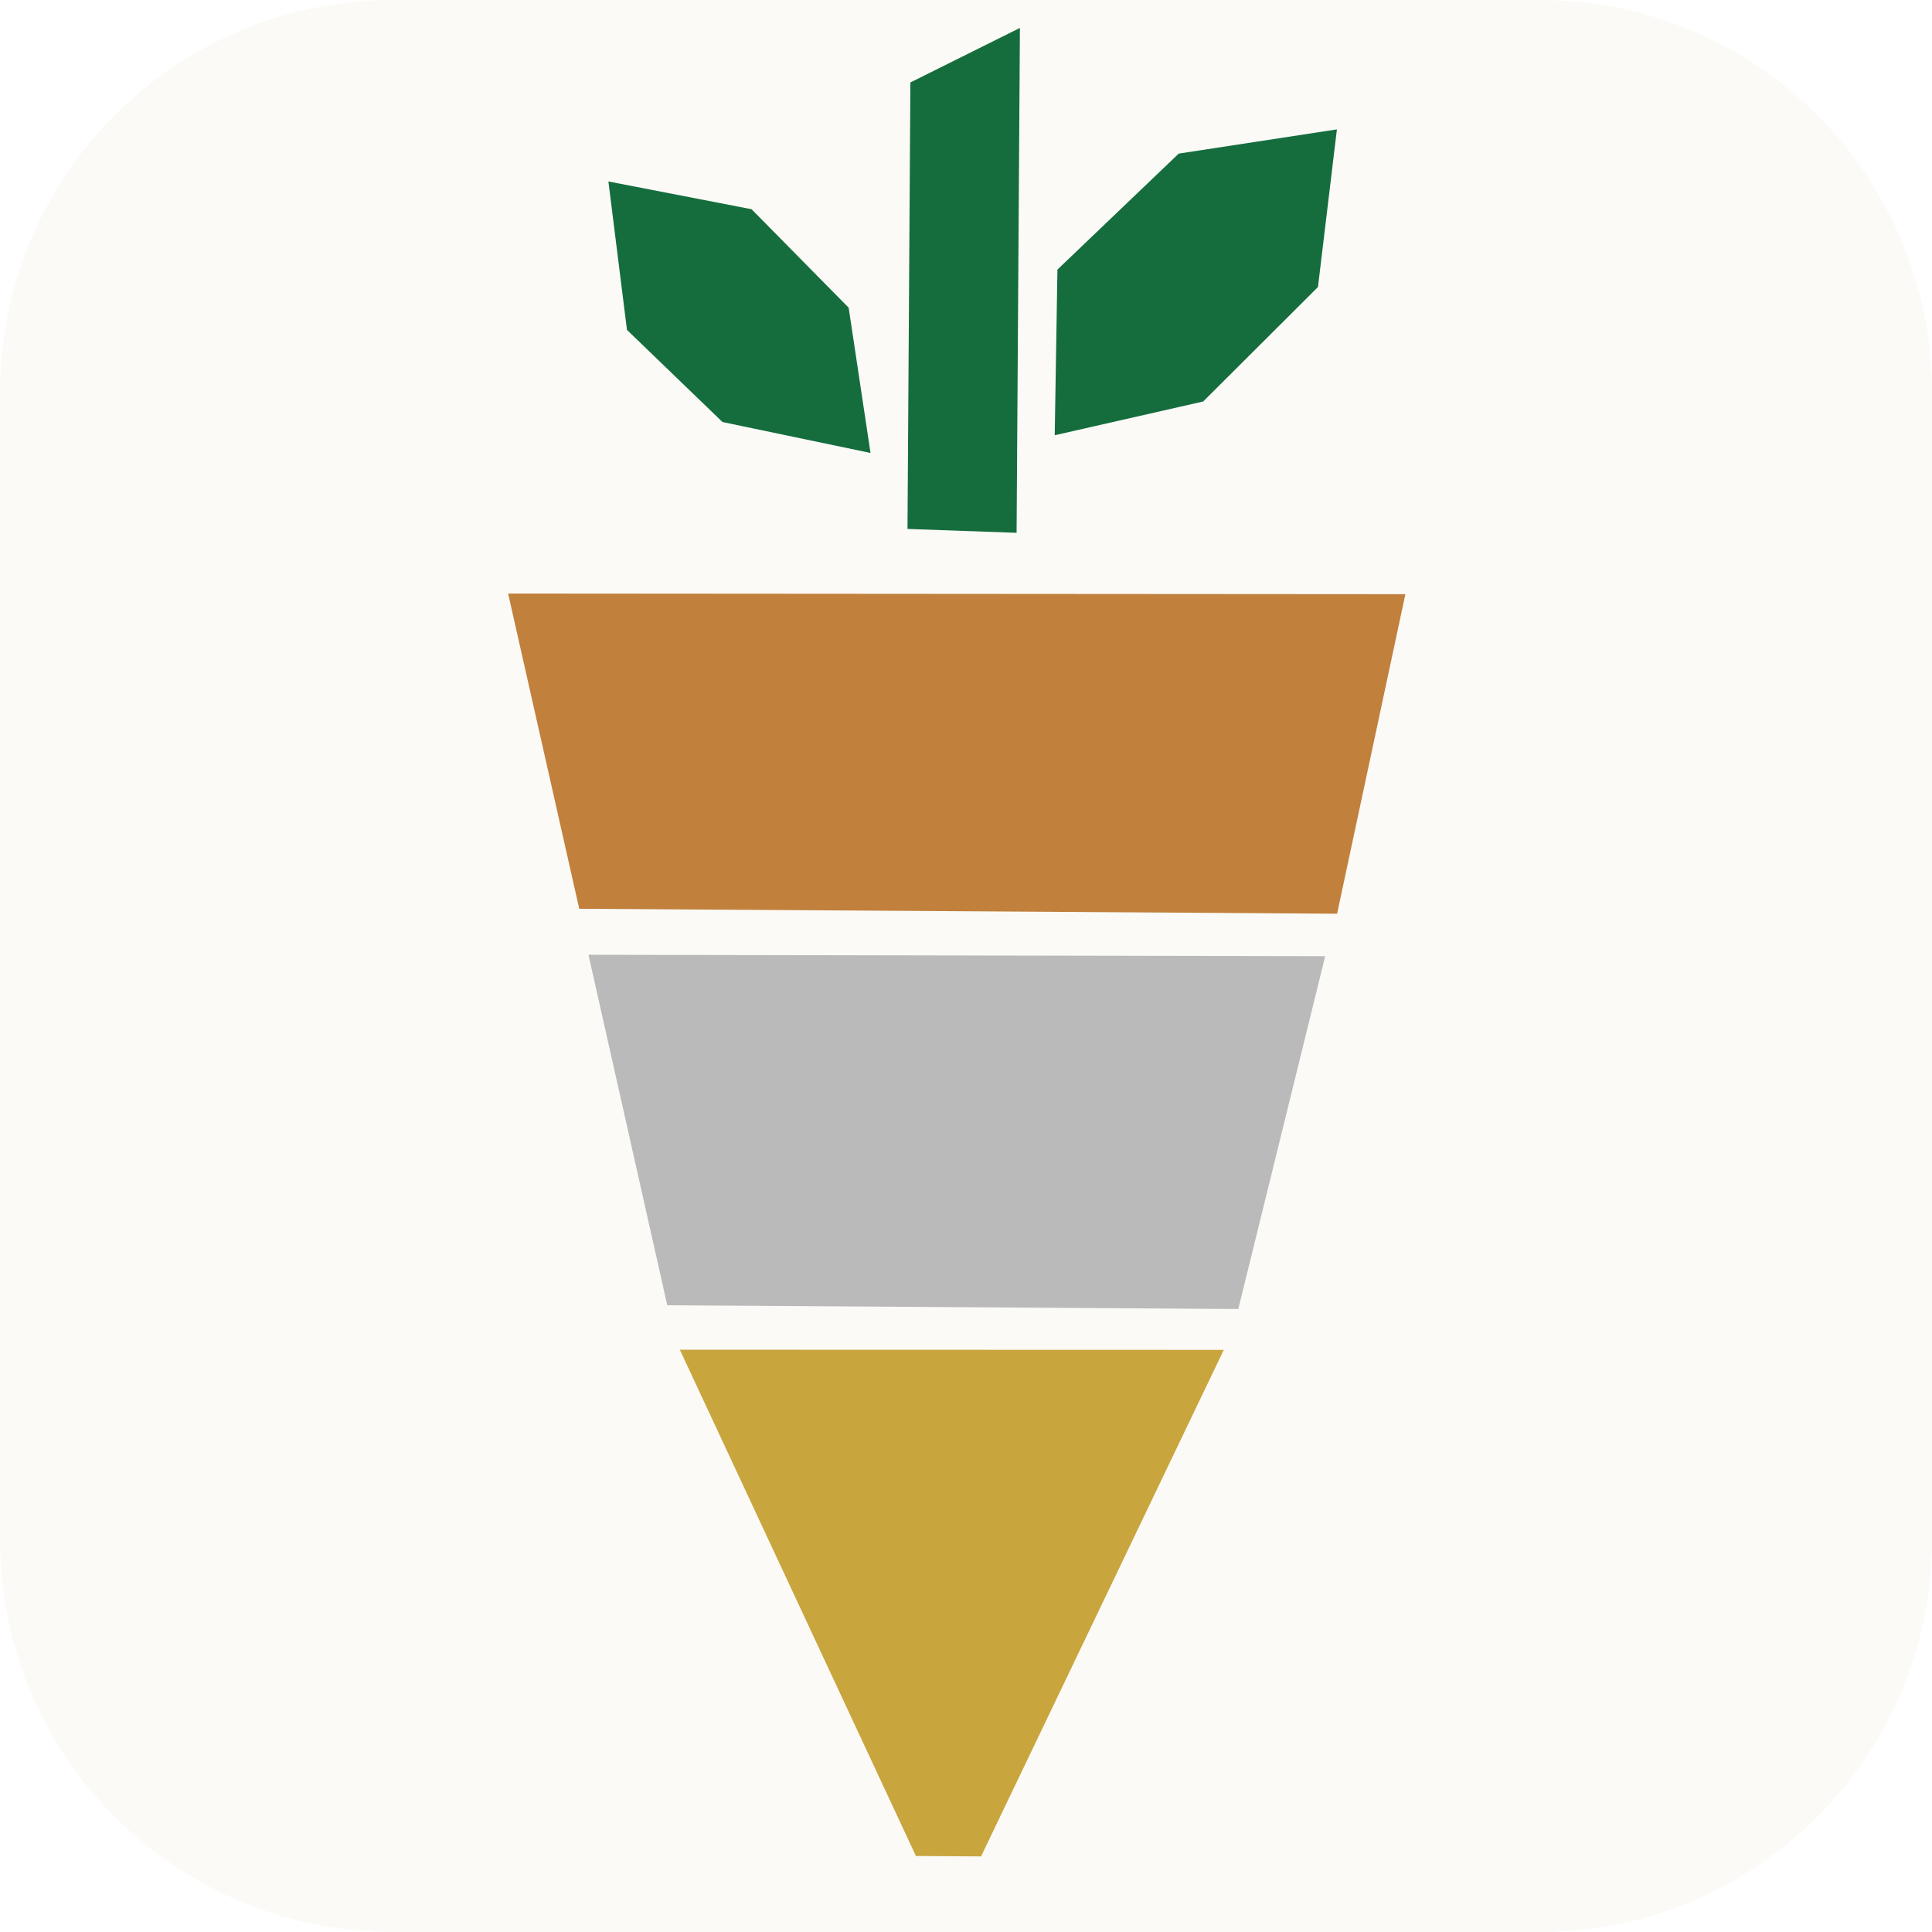
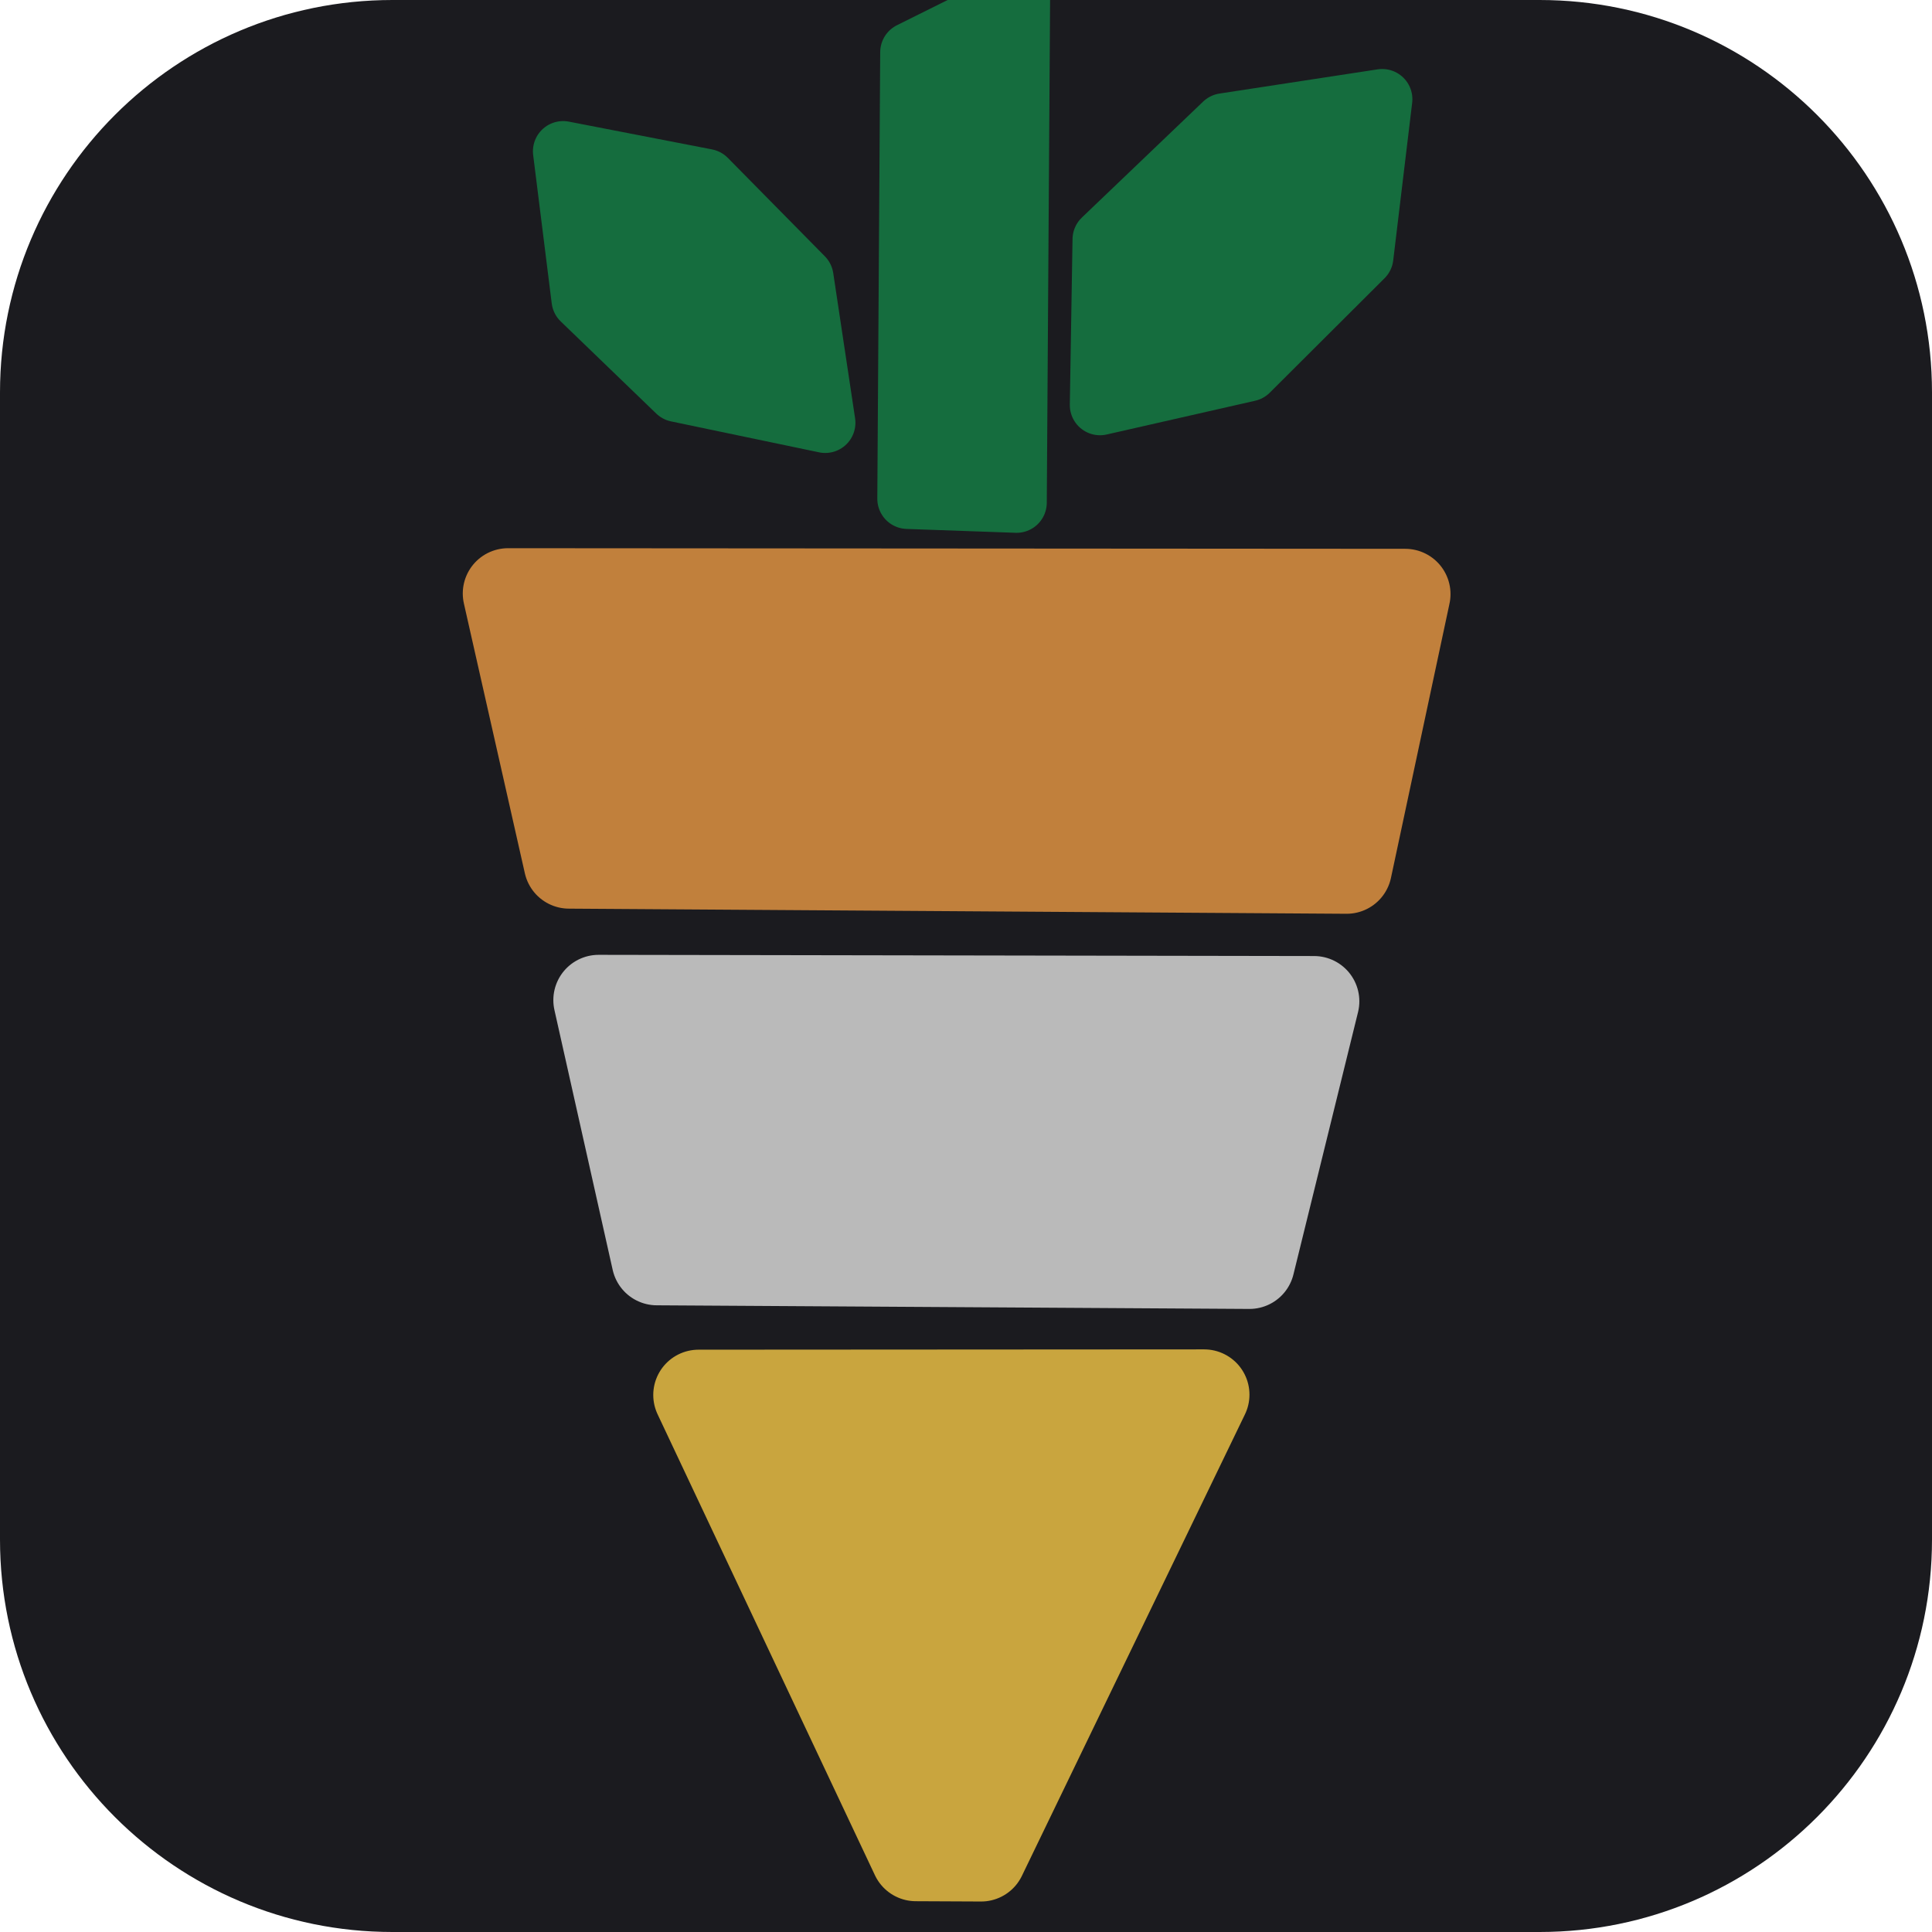
<svg xmlns="http://www.w3.org/2000/svg" width="180" height="180" viewBox="0 0 64 64">
-   <rect width="64" height="64" rx="13" fill="#fbfaf6" />
-   <path fill="#c1803c" d="m 16.832,19.662 2.356,10.442 25.105,0.164 2.262,-10.585 z" />
-   <path fill="#bababa" d="m 19.494,31.628 2.61,11.611 18.916,0.124 2.879,-11.688 z" />
-   <path fill="#c9a53e" d="m 22.52,44.711 7.821,16.771 2.158,0.014 8.041,-16.78 z" />
-   <path fill="#156d3e" d="M 30.062,17.522 30.158,2.731 33.786,0.925 33.676,17.65 Z" />
-   <path fill="#156d3e" d="m 28.837,15.005 -4.904,-1.025 -3.164,-3.052 -0.615,-4.917 4.743,0.92 3.216,3.262 z" />
-   <path fill="#156d3e" d="m 34.939,14.418 0.09,-5.488 4.018,-3.842 5.24,-0.802 -0.628,5.223 -3.802,3.791 z" />
+   <rect width="64" height="64" rx="13" fill="#1b1b1f" />
+   <g stroke-linejoin="round" stroke-width="3">
+     <path fill="#c1803c" stroke="#c1803c" d="M 16.83,19.66 18.85,28.60 44.61,28.77 46.55,19.68 Z" />
+     <path fill="#bababa" stroke="#bababa" d="M 19.83,33.13 21.76,41.74 41.39,41.86 43.53,33.17 Z" />
+     <path fill="#c9a53e" stroke="#c9a53e" d="M 23.14,46.21 30.34,61.48 32.50,61.49 39.89,46.20 Z" />
+   </g>
+   <g stroke-linejoin="round" stroke-width="2" transform="translate(0,-1)">
+     <path fill="#156d3e" stroke="#156d3e" d="M 30.062,17.522 30.158,2.731 33.786,0.925 33.676,17.65 Z" />
+     <path fill="#156d3e" stroke="#156d3e" transform="translate(-1.5,0)" d="m 28.837,15.005 -4.904,-1.025 -3.164,-3.052 -0.615,-4.917 4.743,0.92 3.216,3.262 z" />
+     <path fill="#156d3e" stroke="#156d3e" transform="translate(1.5,0)" d="m 34.939,14.418 0.09,-5.488 4.018,-3.842 5.24,-0.802 -0.628,5.223 -3.802,3.791 z" />
+   </g>
</svg>
